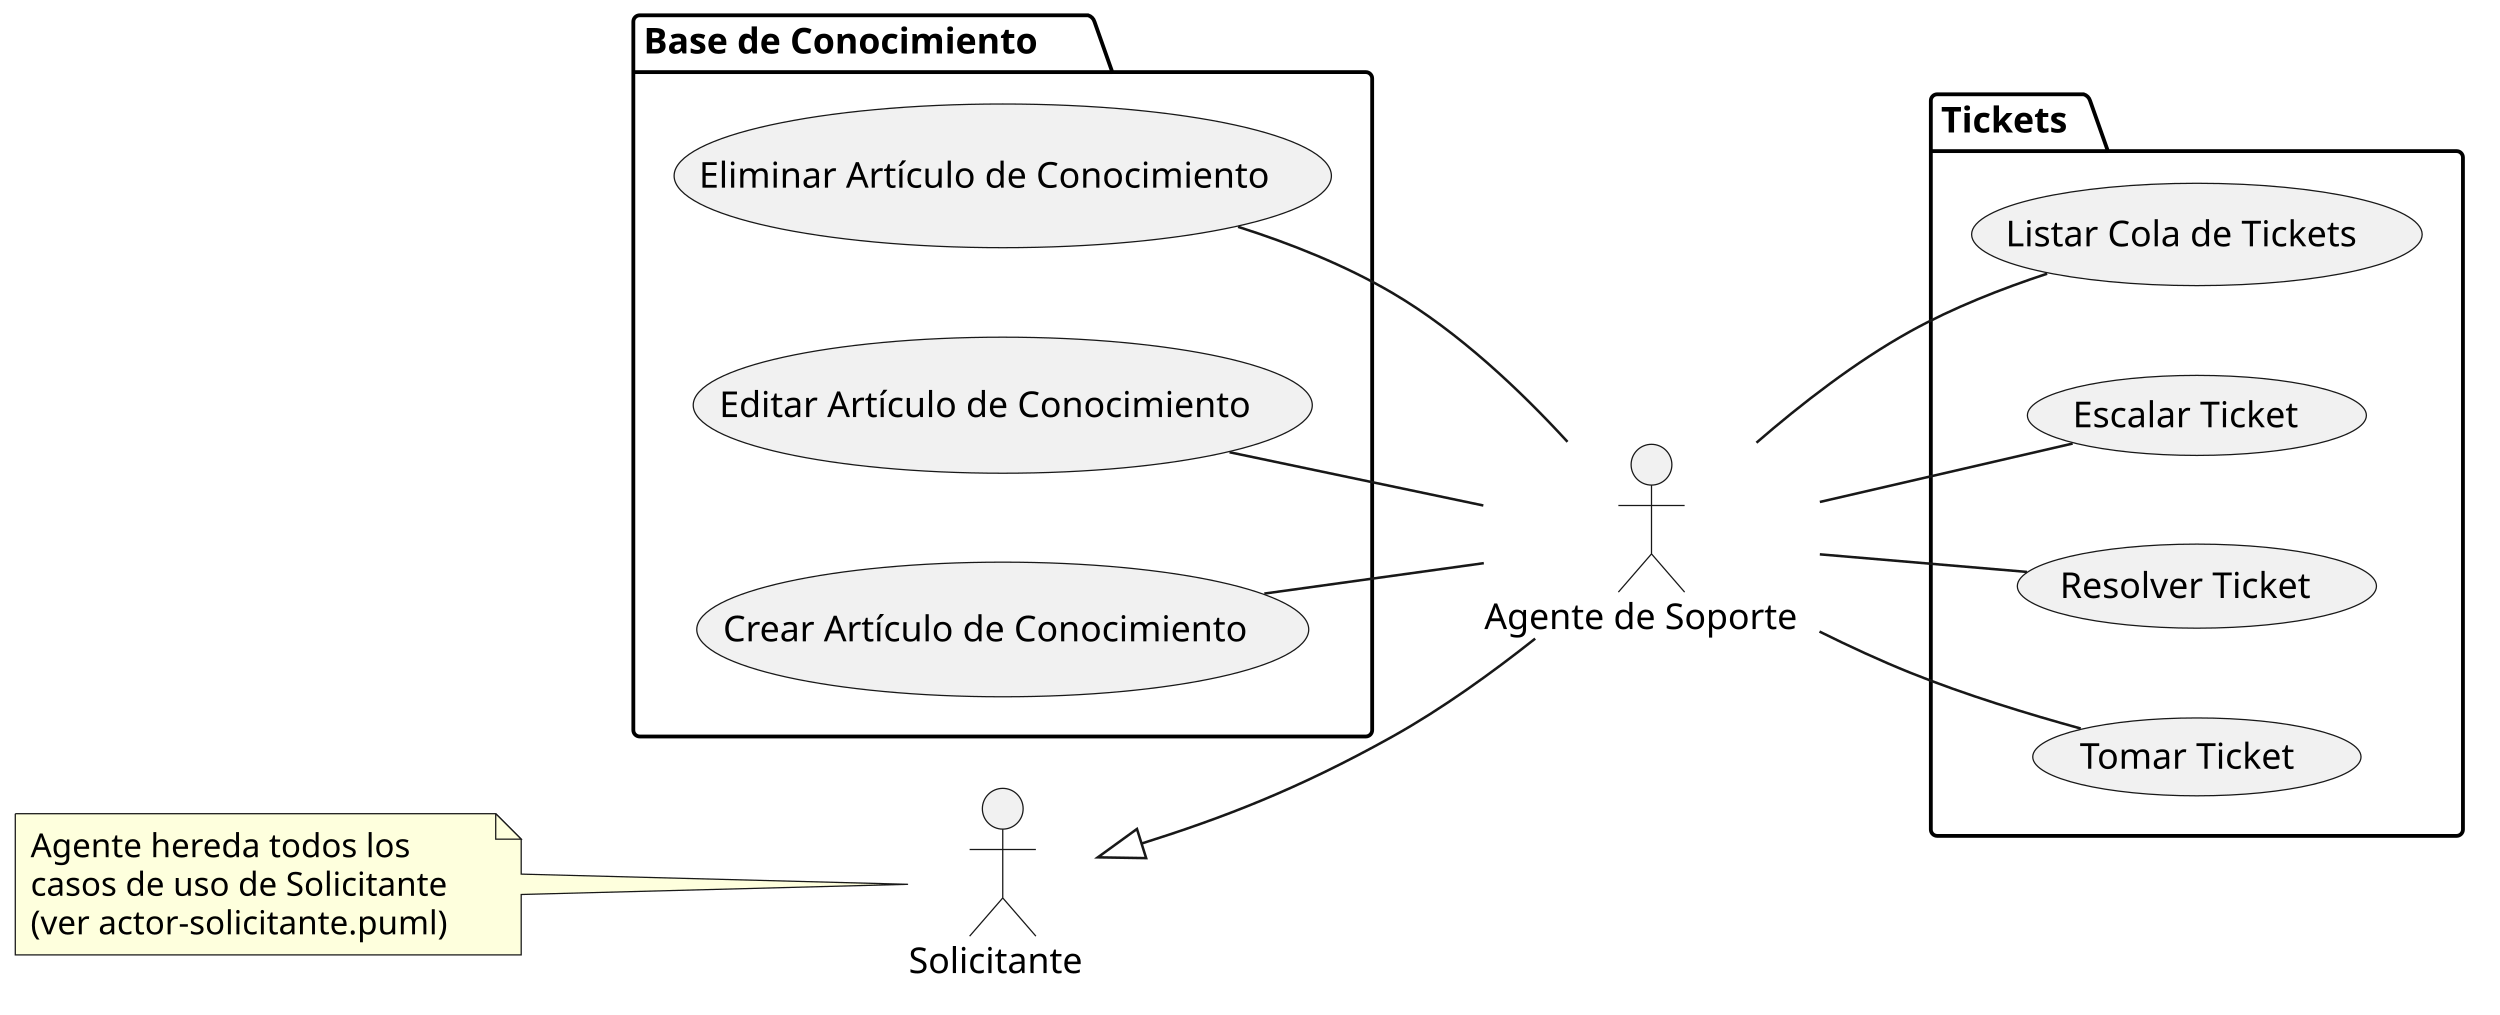
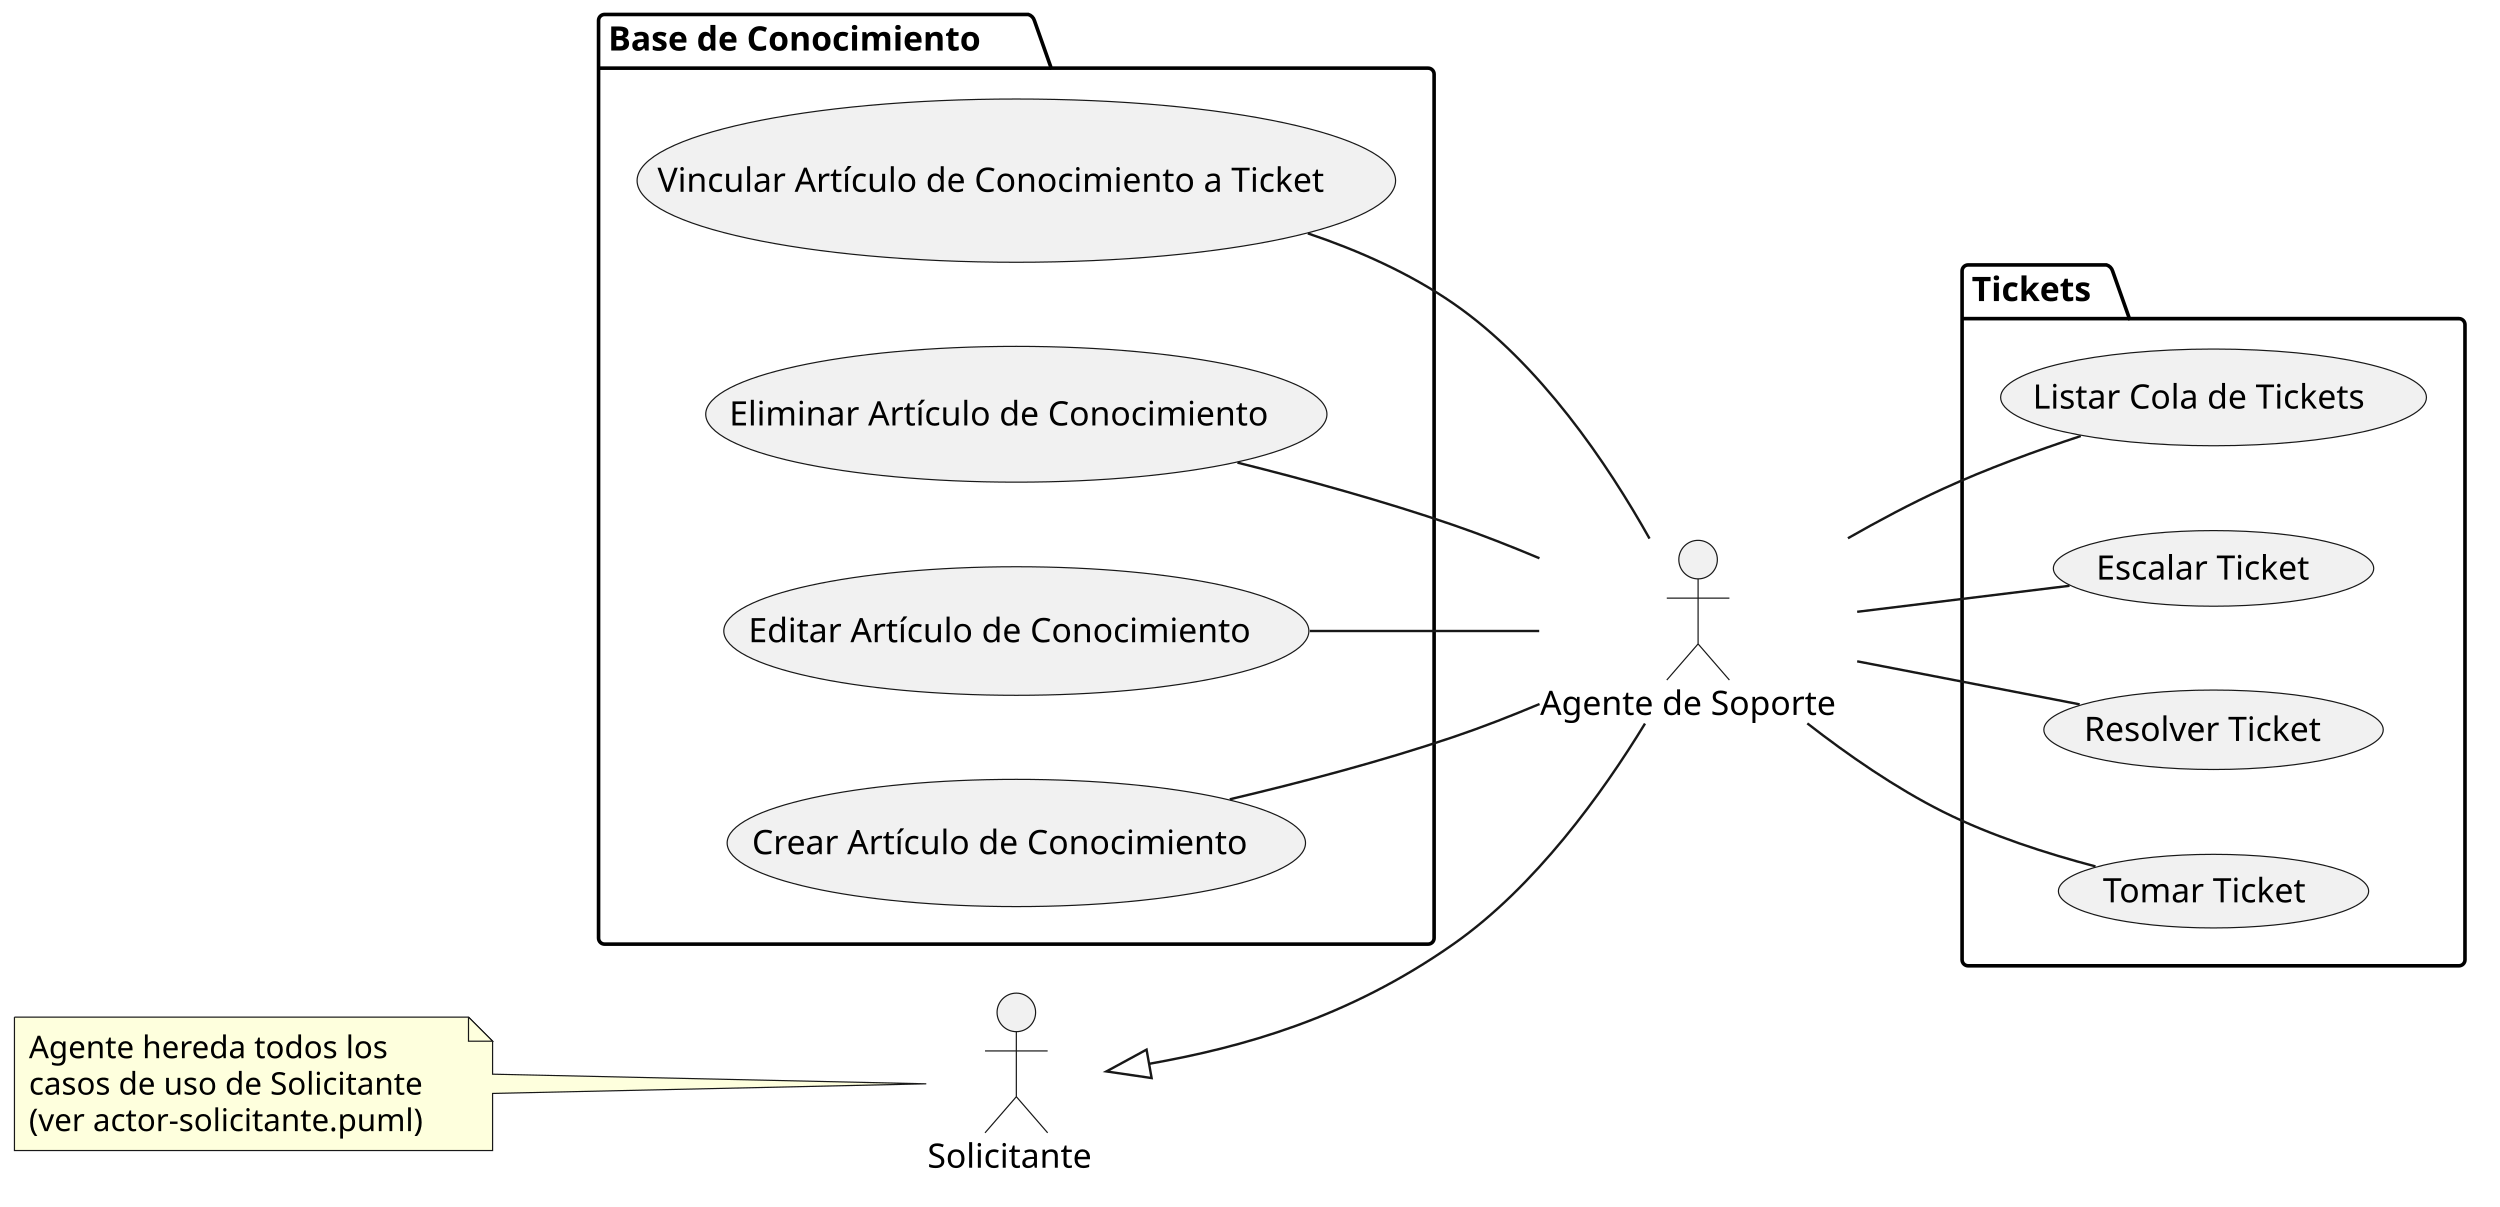
- <svg xmlns="http://www.w3.org/2000/svg" version="1.1" data-diagram-type="DESCRIPTION" style="width:981px;height:398px;background:#FFFFFF;" width="981px" height="398px" viewBox="0 0 981 398" zoomAndPan="magnify" preserveAspectRatio="none" contentStyleType="text/css">
+ <svg xmlns="http://www.w3.org/2000/svg" version="1.1" data-diagram-type="DESCRIPTION" style="width:1038px;height:501px;background:#FFFFFF;" width="1038px" height="501px" viewBox="0 0 1038 501" zoomAndPan="magnify" preserveAspectRatio="none" contentStyleType="text/css">
  <defs />
  <g font-family="sans-serif" lengthAdjust="spacing">
    <g class="cluster" data-qualified-name="Base de Conocimiento" id="ent0007" data-source-line="16">
-       <path d="M251.02,6 L426.965,6 A3.75,3.75 0 0 1 429.465,8.5 L436.465,28.297 L535.94,28.297 A2.5,2.5 0 0 1 538.44,30.797 L538.44,286.5 A2.5,2.5 0 0 1 535.94,289 L251.02,289 A2.5,2.5 0 0 1 248.52,286.5 L248.52,8.5 A2.5,2.5 0 0 1 251.02,6" style="stroke:#000;stroke-width:1.5;" fill="none" />
+       <path d="M251.02,6 L426.965,6 A3.75,3.75 0 0 1 429.465,8.5 L436.465,28.297 L592.94,28.297 A2.5,2.5 0 0 1 595.44,30.797 L595.44,389.5 A2.5,2.5 0 0 1 592.94,392 L251.02,392 A2.5,2.5 0 0 1 248.52,389.5 L248.52,8.5 A2.5,2.5 0 0 1 251.02,6" style="stroke:#000;stroke-width:1.5;" fill="none" />
      <line x1="248.52" y1="28.297" x2="436.465" y2="28.297" style="stroke:#000;stroke-width:1.5;" />
      <text x="252.52" y="20.995" fill="#000" font-size="14" textLength="174.945" font-weight="700">Base de Conocimiento</text>
    </g>
-     <g class="cluster" data-qualified-name="Tickets" id="ent0011" data-source-line="22">
-       <path d="M760.16,37 L817.639,37 A3.75,3.75 0 0 1 820.139,39.5 L827.139,59.297 L963.96,59.297 A2.5,2.5 0 0 1 966.46,61.797 L966.46,325.5 A2.5,2.5 0 0 1 963.96,328 L760.16,328 A2.5,2.5 0 0 1 757.66,325.5 L757.66,39.5 A2.5,2.5 0 0 1 760.16,37" style="stroke:#000;stroke-width:1.5;" fill="none" />
-       <line x1="757.66" y1="59.297" x2="827.139" y2="59.297" style="stroke:#000;stroke-width:1.5;" />
-       <text x="761.66" y="51.995" fill="#000" font-size="14" textLength="56.479" font-weight="700">Tickets</text>
+     <g class="cluster" data-qualified-name="Tickets" id="ent0012" data-source-line="23">
+       <path d="M817.16,110 L874.639,110 A3.75,3.75 0 0 1 877.139,112.5 L884.139,132.297 L1020.96,132.297 A2.5,2.5 0 0 1 1023.46,134.797 L1023.46,398.5 A2.5,2.5 0 0 1 1020.96,401 L817.16,401 A2.5,2.5 0 0 1 814.66,398.5 L814.66,112.5 A2.5,2.5 0 0 1 817.16,110" style="stroke:#000;stroke-width:1.5;" fill="none" />
+       <line x1="814.66" y1="132.297" x2="884.139" y2="132.297" style="stroke:#000;stroke-width:1.5;" />
+       <text x="818.66" y="124.995" fill="#000" font-size="14" textLength="56.479" font-weight="700">Tickets</text>
    </g>
    <g class="entity" data-qualified-name="Base de Conocimiento.UC15" id="ent0008" data-source-line="17">
-       <ellipse cx="393.479" cy="247.004" rx="120.069" ry="26.414" fill="#F1F1F1" style="stroke:#181818;stroke-width:0.5;" />
-       <text x="283.728" y="251.652" fill="#000" font-size="14" textLength="219.502">Crear Artículo de Conocimiento</text>
+       <ellipse cx="421.979" cy="350.004" rx="120.069" ry="26.414" fill="#F1F1F1" style="stroke:#181818;stroke-width:0.5;" />
+       <text x="312.228" y="354.652" fill="#000" font-size="14" textLength="219.502">Crear Artículo de Conocimiento</text>
    </g>
    <g class="entity" data-qualified-name="Base de Conocimiento.UC16" id="ent0009" data-source-line="18">
-       <ellipse cx="393.481" cy="159.002" rx="121.461" ry="26.692" fill="#F1F1F1" style="stroke:#181818;stroke-width:0.5;" />
-       <text x="282.247" y="163.651" fill="#000" font-size="14" textLength="222.469">Editar Artículo de Conocimiento</text>
+       <ellipse cx="421.981" cy="262.002" rx="121.461" ry="26.692" fill="#F1F1F1" style="stroke:#181818;stroke-width:0.5;" />
+       <text x="310.747" y="266.651" fill="#000" font-size="14" textLength="222.469">Editar Artículo de Conocimiento</text>
    </g>
    <g class="entity" data-qualified-name="Base de Conocimiento.UC17" id="ent0010" data-source-line="19">
-       <ellipse cx="393.482" cy="69.002" rx="128.962" ry="28.192" fill="#F1F1F1" style="stroke:#181818;stroke-width:0.5;" />
-       <text x="274.291" y="73.651" fill="#000" font-size="14" textLength="238.383">Eliminar Artículo de Conocimiento</text>
+       <ellipse cx="421.982" cy="172.002" rx="128.962" ry="28.192" fill="#F1F1F1" style="stroke:#181818;stroke-width:0.5;" />
+       <text x="302.791" y="176.651" fill="#000" font-size="14" textLength="238.383">Eliminar Artículo de Conocimiento</text>
    </g>
-     <g class="entity" data-qualified-name="Tickets.UC11" id="ent0012" data-source-line="23">
-       <ellipse cx="862.057" cy="297.001" rx="64.407" ry="15.281" fill="#F1F1F1" style="stroke:#181818;stroke-width:0.5;" />
-       <text x="816.113" y="301.65" fill="#000" font-size="14" textLength="91.889">Tomar Ticket</text>
+     <g class="entity" data-qualified-name="Base de Conocimiento.UC43" id="ent0011" data-source-line="20">
+       <ellipse cx="421.983" cy="75.003" rx="157.463" ry="33.893" fill="#F1F1F1" style="stroke:#181818;stroke-width:0.5;" />
+       <text x="272.99" y="79.651" fill="#000" font-size="14" textLength="297.985">Vincular Artículo de Conocimiento a Ticket</text>
    </g>
-     <g class="entity" data-qualified-name="Tickets.UC12" id="ent0013" data-source-line="24">
-       <ellipse cx="862.063" cy="230.003" rx="70.463" ry="16.493" fill="#F1F1F1" style="stroke:#181818;stroke-width:0.5;" />
-       <text x="808.292" y="234.651" fill="#000" font-size="14" textLength="107.543">Resolver Ticket</text>
+     <g class="entity" data-qualified-name="Tickets.UC11" id="ent0013" data-source-line="24">
+       <ellipse cx="919.057" cy="370.001" rx="64.407" ry="15.281" fill="#F1F1F1" style="stroke:#181818;stroke-width:0.5;" />
+       <text x="873.113" y="374.65" fill="#000" font-size="14" textLength="91.889">Tomar Ticket</text>
    </g>
-     <g class="entity" data-qualified-name="Tickets.UC13" id="ent0014" data-source-line="25">
-       <ellipse cx="862.06" cy="163.002" rx="66.51" ry="15.702" fill="#F1F1F1" style="stroke:#181818;stroke-width:0.5;" />
-       <text x="813.34" y="167.65" fill="#000" font-size="14" textLength="97.439">Escalar Ticket</text>
+     <g class="entity" data-qualified-name="Tickets.UC12" id="ent0014" data-source-line="25">
+       <ellipse cx="919.063" cy="303.003" rx="70.463" ry="16.493" fill="#F1F1F1" style="stroke:#181818;stroke-width:0.5;" />
+       <text x="865.292" y="307.651" fill="#000" font-size="14" textLength="107.543">Resolver Ticket</text>
    </g>
-     <g class="entity" data-qualified-name="Tickets.UC14" id="ent0015" data-source-line="26">
-       <ellipse cx="862.06" cy="92" rx="88.4" ry="20.08" fill="#F1F1F1" style="stroke:#181818;stroke-width:0.5;" />
-       <text x="787.005" y="96.648" fill="#000" font-size="14" textLength="150.11">Listar Cola de Tickets</text>
+     <g class="entity" data-qualified-name="Tickets.UC13" id="ent0015" data-source-line="26">
+       <ellipse cx="919.06" cy="236.002" rx="66.51" ry="15.702" fill="#F1F1F1" style="stroke:#181818;stroke-width:0.5;" />
+       <text x="870.34" y="240.65" fill="#000" font-size="14" textLength="97.439">Escalar Ticket</text>
+     </g>
+     <g class="entity" data-qualified-name="Tickets.UC14" id="ent0016" data-source-line="27">
+       <ellipse cx="919.06" cy="165" rx="88.4" ry="20.08" fill="#F1F1F1" style="stroke:#181818;stroke-width:0.5;" />
+       <text x="844.005" y="169.648" fill="#000" font-size="14" textLength="150.11">Listar Cola de Tickets</text>
    </g>
    <g class="entity" data-qualified-name="Solicitante" id="ent0001" data-source-line="6">
-       <ellipse cx="393.481" cy="317.35" rx="8" ry="8" fill="#F1F1F1" style="stroke:#181818;stroke-width:0.5;" />
-       <path d="M393.481,325.35 L393.481,352.35 M380.481,333.35 L406.481,333.35 M393.481,352.35 L380.481,367.35 M393.481,352.35 L406.481,367.35" style="stroke:#181818;stroke-width:0.5;" fill="none" />
-       <text x="356.55" y="381.845" fill="#000" font-size="14" textLength="73.862">Solicitante</text>
+       <ellipse cx="421.981" cy="420.35" rx="8" ry="8" fill="#F1F1F1" style="stroke:#181818;stroke-width:0.5;" />
+       <path d="M421.981,428.35 L421.981,455.35 M408.981,436.35 L434.981,436.35 M421.981,455.35 L408.981,470.35 M421.981,455.35 L434.981,470.35" style="stroke:#181818;stroke-width:0.5;" fill="none" />
+       <text x="385.05" y="484.845" fill="#000" font-size="14" textLength="73.862">Solicitante</text>
    </g>
    <g class="entity" data-qualified-name="Agente" id="ent0002" data-source-line="7">
-       <ellipse cx="648.048" cy="182.35" rx="8" ry="8" fill="#F1F1F1" style="stroke:#181818;stroke-width:0.5;" />
-       <path d="M648.048,190.35 L648.048,217.35 M635.048,198.35 L661.048,198.35 M648.048,217.35 L635.048,232.35 M648.048,217.35 L661.048,232.35" style="stroke:#181818;stroke-width:0.5;" fill="none" />
-       <text x="582.44" y="246.845" fill="#000" font-size="14" textLength="131.216">Agente de Soporte</text>
+       <ellipse cx="705.048" cy="232.35" rx="8" ry="8" fill="#F1F1F1" style="stroke:#181818;stroke-width:0.5;" />
+       <path d="M705.048,240.35 L705.048,267.35 M692.048,248.35 L718.048,248.35 M705.048,267.35 L692.048,282.35 M705.048,267.35 L718.048,282.35" style="stroke:#181818;stroke-width:0.5;" fill="none" />
+       <text x="639.44" y="296.845" fill="#000" font-size="14" textLength="131.216">Agente de Soporte</text>
    </g>
    <g class="entity" data-qualified-name="GMN4" id="ent0005" data-source-line="11">
-       <path d="M6,319.3 L6,374.698 A0,0 0 0 0 6,374.698 L204.519,374.698 A0,0 0 0 0 204.519,374.698 L204.519,351 L356.33,347 L204.519,343 L204.519,329.3 L194.519,319.3 L6,319.3 A0,0 0 0 0 6,319.3" style="stroke:#181818;stroke-width:0.5;" fill="#FEFFDD" />
-       <path d="M194.519,319.3 L194.519,329.3 L204.519,329.3 L194.519,319.3" style="stroke:#181818;stroke-width:0.5;" fill="#FEFFDD" />
-       <text x="12" y="336.367" fill="#000" font-size="13" textLength="159.041">Agente hereda todos los</text>
-       <text x="12" y="351.5" fill="#000" font-size="13" textLength="177.195">casos de uso de Solicitante</text>
-       <text x="12" y="366.633" fill="#000" font-size="13" textLength="177.519">(ver actor-solicitante.puml)</text>
+       <path d="M6,422.3 L6,477.698 A0,0 0 0 0 6,477.698 L204.519,477.698 A0,0 0 0 0 204.519,477.698 L204.519,454 L384.59,450 L204.519,446 L204.519,432.3 L194.519,422.3 L6,422.3 A0,0 0 0 0 6,422.3" style="stroke:#181818;stroke-width:0.5;" fill="#FEFFDD" />
+       <path d="M194.519,422.3 L194.519,432.3 L204.519,432.3 L194.519,422.3" style="stroke:#181818;stroke-width:0.5;" fill="#FEFFDD" />
+       <text x="12" y="439.367" fill="#000" font-size="13" textLength="159.041">Agente hereda todos los</text>
+       <text x="12" y="454.5" fill="#000" font-size="13" textLength="177.195">casos de uso de Solicitante</text>
+       <text x="12" y="469.633" fill="#000" font-size="13" textLength="177.519">(ver actor-solicitante.puml)</text>
    </g>
    <g class="link" data-entity-1="ent0001" data-entity-2="ent0002" id="lnk3" data-source-line="8" data-link-type="extension">
-       <path d="M447.946,331.005 C479.586,321.025 508.96,309.92 546.44,289 C565.84,278.18 585.6,263.91 602.4,250.6" style="stroke:#181818;stroke-width:1;" fill="none" id="Solicitante-backto-Agente" />
-       <polygon points="430.78,336.42,449.751,336.727,446.141,325.283,430.78,336.42" fill="none" style="stroke:#181818;stroke-width:1;stroke-linejoin:miter;stroke-miterlimit:10;" />
+       <path d="M477.101,441.703 C515.721,434.823 559.39,422.89 603.44,392 C637.44,368.16 665.29,329.43 683,300.43" style="stroke:#181818;stroke-width:1;" fill="none" id="Solicitante-backto-Agente" />
+       <polygon points="459.38,444.86,478.153,447.61,476.049,435.796,459.38,444.86" fill="none" style="stroke:#181818;stroke-width:1;stroke-linejoin:miter;stroke-miterlimit:10;" />
    </g>
-     <g class="link" data-entity-1="ent0008" data-entity-2="ent0002" id="lnk16" data-source-line="29" data-link-type="association">
-       <path d="M496.12,232.92 C525.18,228.89 556.05,224.61 582.25,220.98" style="stroke:#181818;stroke-width:1;" fill="none" id="UC15-Agente" />
+     <g class="link" data-entity-1="ent0008" data-entity-2="ent0002" id="lnk17" data-source-line="30" data-link-type="association">
+       <path d="M510.6,331.86 C540.38,324.84 573.66,316.06 603.44,306 C615.18,302.04 627.45,297.25 639.21,292.31" style="stroke:#181818;stroke-width:1;" fill="none" id="UC15-Agente" />
    </g>
-     <g class="link" data-entity-1="ent0009" data-entity-2="ent0002" id="lnk17" data-source-line="30" data-link-type="association">
-       <path d="M482.46,177.46 C515.21,184.34 551.75,192 582.06,198.36" style="stroke:#181818;stroke-width:1;" fill="none" id="UC16-Agente" />
+     <g class="link" data-entity-1="ent0009" data-entity-2="ent0002" id="lnk18" data-source-line="31" data-link-type="association">
+       <path d="M543.81,262 C576.55,262 610.73,262 639.08,262" style="stroke:#181818;stroke-width:1;" fill="none" id="UC16-Agente" />
    </g>
-     <g class="link" data-entity-1="ent0010" data-entity-2="ent0002" id="lnk18" data-source-line="31" data-link-type="association">
-       <path d="M485.82,89.01 C506.55,95.6 527.9,104.12 546.44,115 C572.39,130.22 596.81,153.46 615.09,173.37" style="stroke:#181818;stroke-width:1;" fill="none" id="UC17-Agente" />
+     <g class="link" data-entity-1="ent0010" data-entity-2="ent0002" id="lnk19" data-source-line="32" data-link-type="association">
+       <path d="M513.79,192.09 C542.73,199.3 574.7,208.13 603.44,218 C615.16,222.03 627.42,226.85 639.18,231.79" style="stroke:#181818;stroke-width:1;" fill="none" id="UC17-Agente" />
    </g>
-     <g class="link" data-entity-1="ent0002" data-entity-2="ent0012" id="lnk19" data-source-line="33" data-link-type="association">
-       <path d="M713.97,247.82 C725.67,253.62 737.89,259.27 749.66,264 C771.18,272.66 795.85,280.2 816.49,285.88" style="stroke:#181818;stroke-width:1;" fill="none" id="Agente-UC11" />
+     <g class="link" data-entity-1="ent0011" data-entity-2="ent0002" id="lnk20" data-source-line="33" data-link-type="association">
+       <path d="M543.01,96.91 C564.27,104.06 585.36,113.51 603.44,126 C639.45,150.88 667.62,192.87 684.88,223.62" style="stroke:#181818;stroke-width:1;" fill="none" id="UC43-Agente" />
    </g>
-     <g class="link" data-entity-1="ent0002" data-entity-2="ent0013" id="lnk20" data-source-line="34" data-link-type="association">
-       <path d="M714.1,217.52 C739.91,219.72 769.54,222.23 795.4,224.43" style="stroke:#181818;stroke-width:1;" fill="none" id="Agente-UC12" />
+     <g class="link" data-entity-1="ent0002" data-entity-2="ent0013" id="lnk21" data-source-line="35" data-link-type="association">
+       <path d="M750.4,300.35 C767.18,313.4 786.99,327.15 806.66,337 C826.5,346.94 849.86,354.43 870.05,359.74" style="stroke:#181818;stroke-width:1;" fill="none" id="Agente-UC11" />
    </g>
-     <g class="link" data-entity-1="ent0002" data-entity-2="ent0014" id="lnk21" data-source-line="35" data-link-type="association">
-       <path d="M714.1,196.97 C746.11,189.57 784.01,180.81 813.31,174.04" style="stroke:#181818;stroke-width:1;" fill="none" id="Agente-UC13" />
+     <g class="link" data-entity-1="ent0002" data-entity-2="ent0014" id="lnk22" data-source-line="36" data-link-type="association">
+       <path d="M771.1,274.58 C800.68,280.3 835.29,286.99 863.48,292.45" style="stroke:#181818;stroke-width:1;" fill="none" id="Agente-UC12" />
    </g>
-     <g class="link" data-entity-1="ent0002" data-entity-2="ent0015" id="lnk22" data-source-line="36" data-link-type="association">
-       <path d="M689.23,173.72 C706.75,158.55 728.18,141.91 749.66,130 C766.28,120.79 785.53,113.25 803.3,107.39" style="stroke:#181818;stroke-width:1;" fill="none" id="Agente-UC14" />
+     <g class="link" data-entity-1="ent0002" data-entity-2="ent0015" id="lnk23" data-source-line="37" data-link-type="association">
+       <path d="M771.1,254.02 C799.22,250.58 831.88,246.57 859.26,243.21" style="stroke:#181818;stroke-width:1;" fill="none" id="Agente-UC13" />
+     </g>
+     <g class="link" data-entity-1="ent0002" data-entity-2="ent0016" id="lnk24" data-source-line="38" data-link-type="association">
+       <path d="M767.26,223.48 C780.03,216.19 793.59,208.99 806.66,203 C824.87,194.66 845.46,187.14 863.94,181.03" style="stroke:#181818;stroke-width:1;" fill="none" id="Agente-UC14" />
    </g>
  </g>
</svg>
